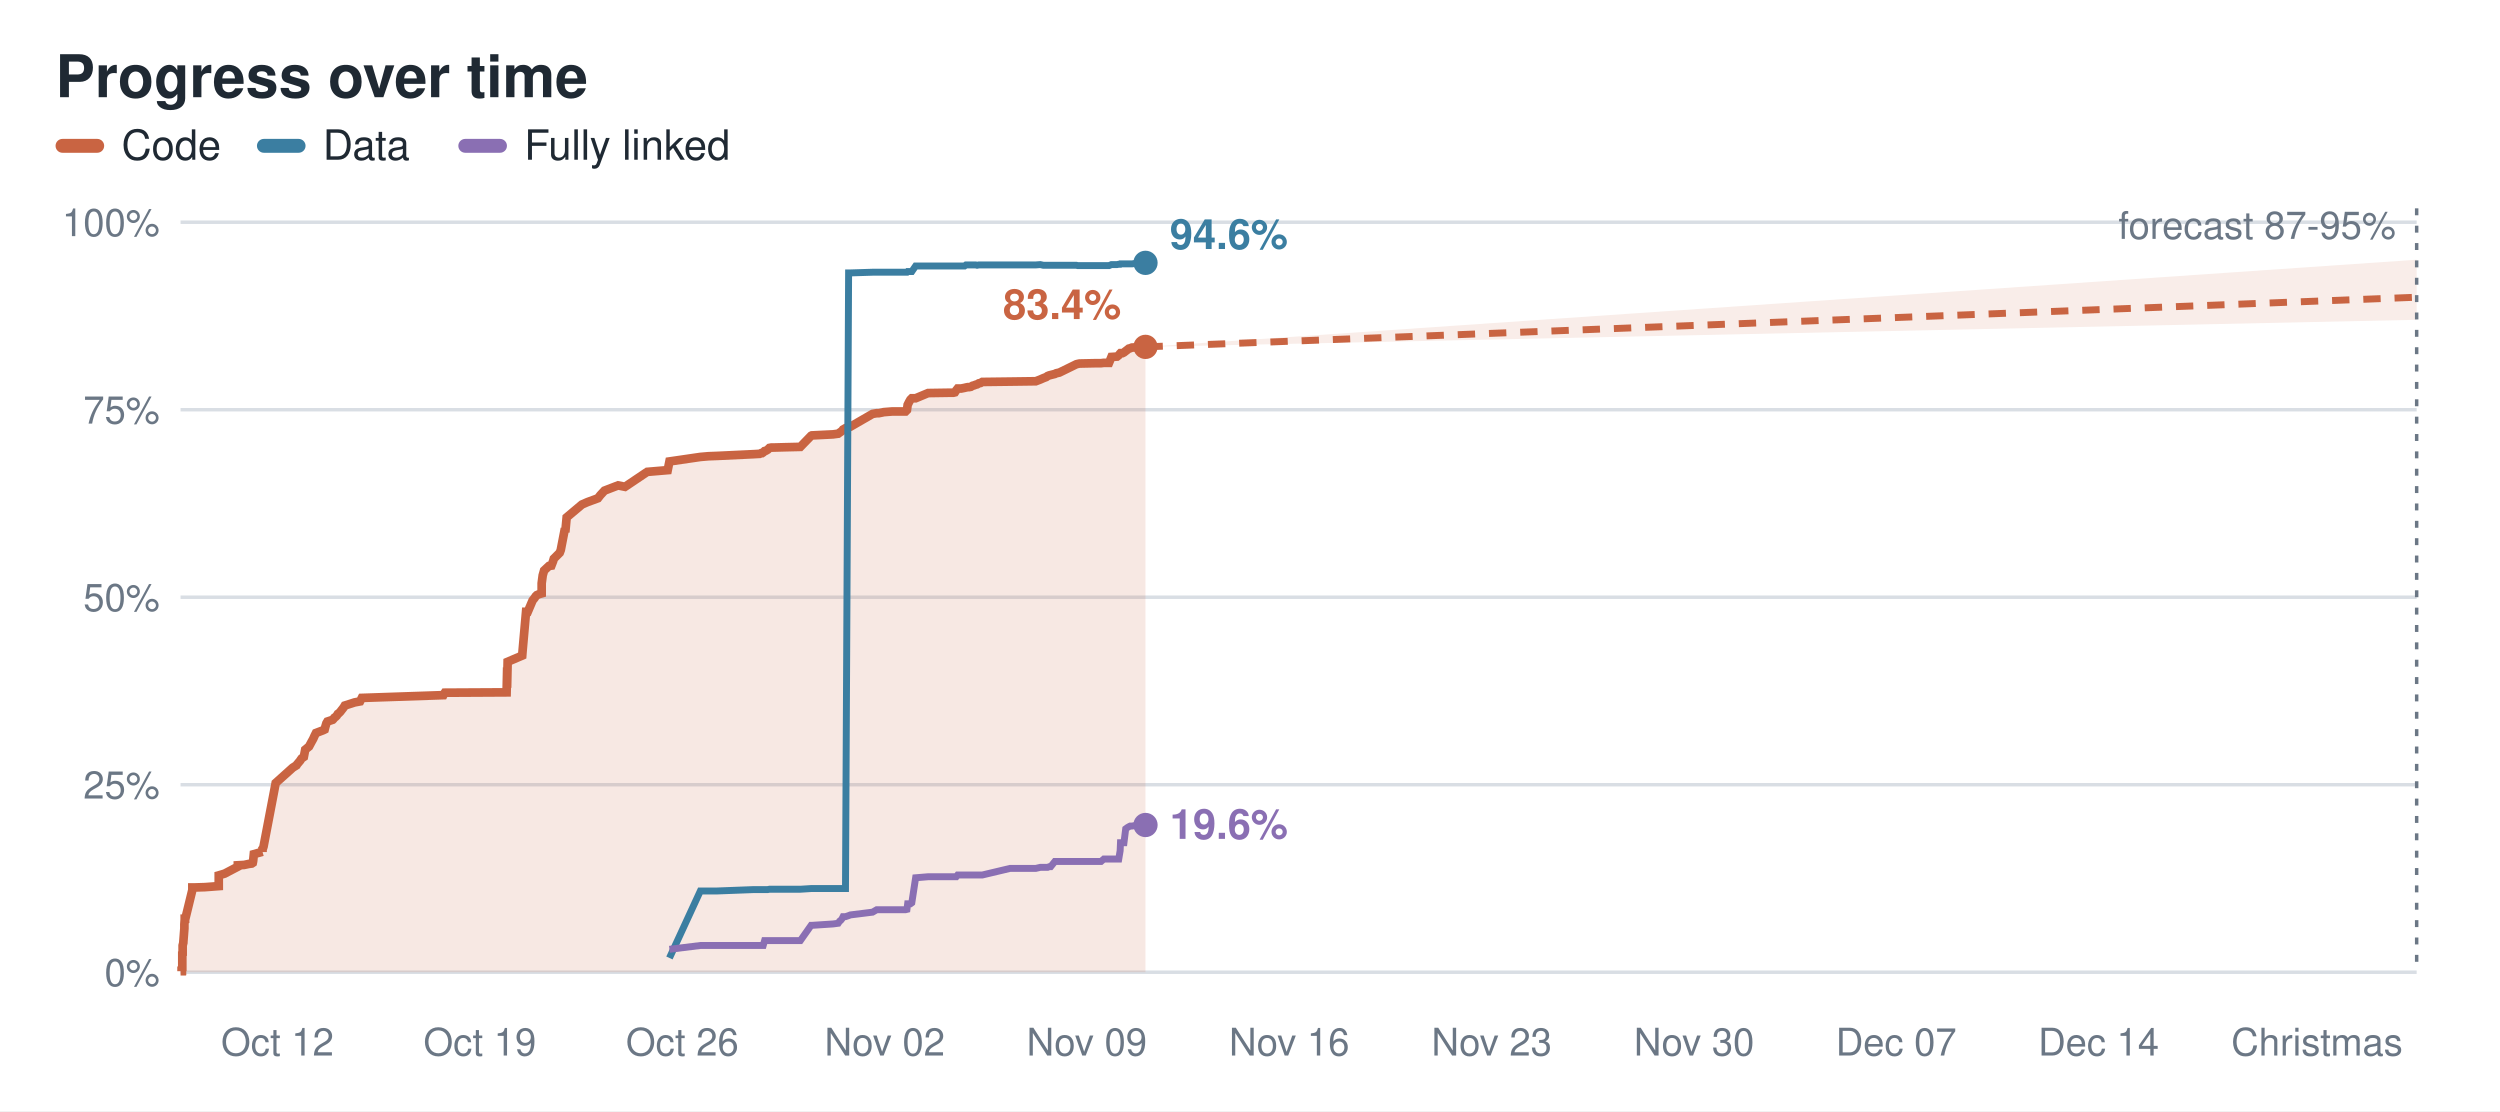
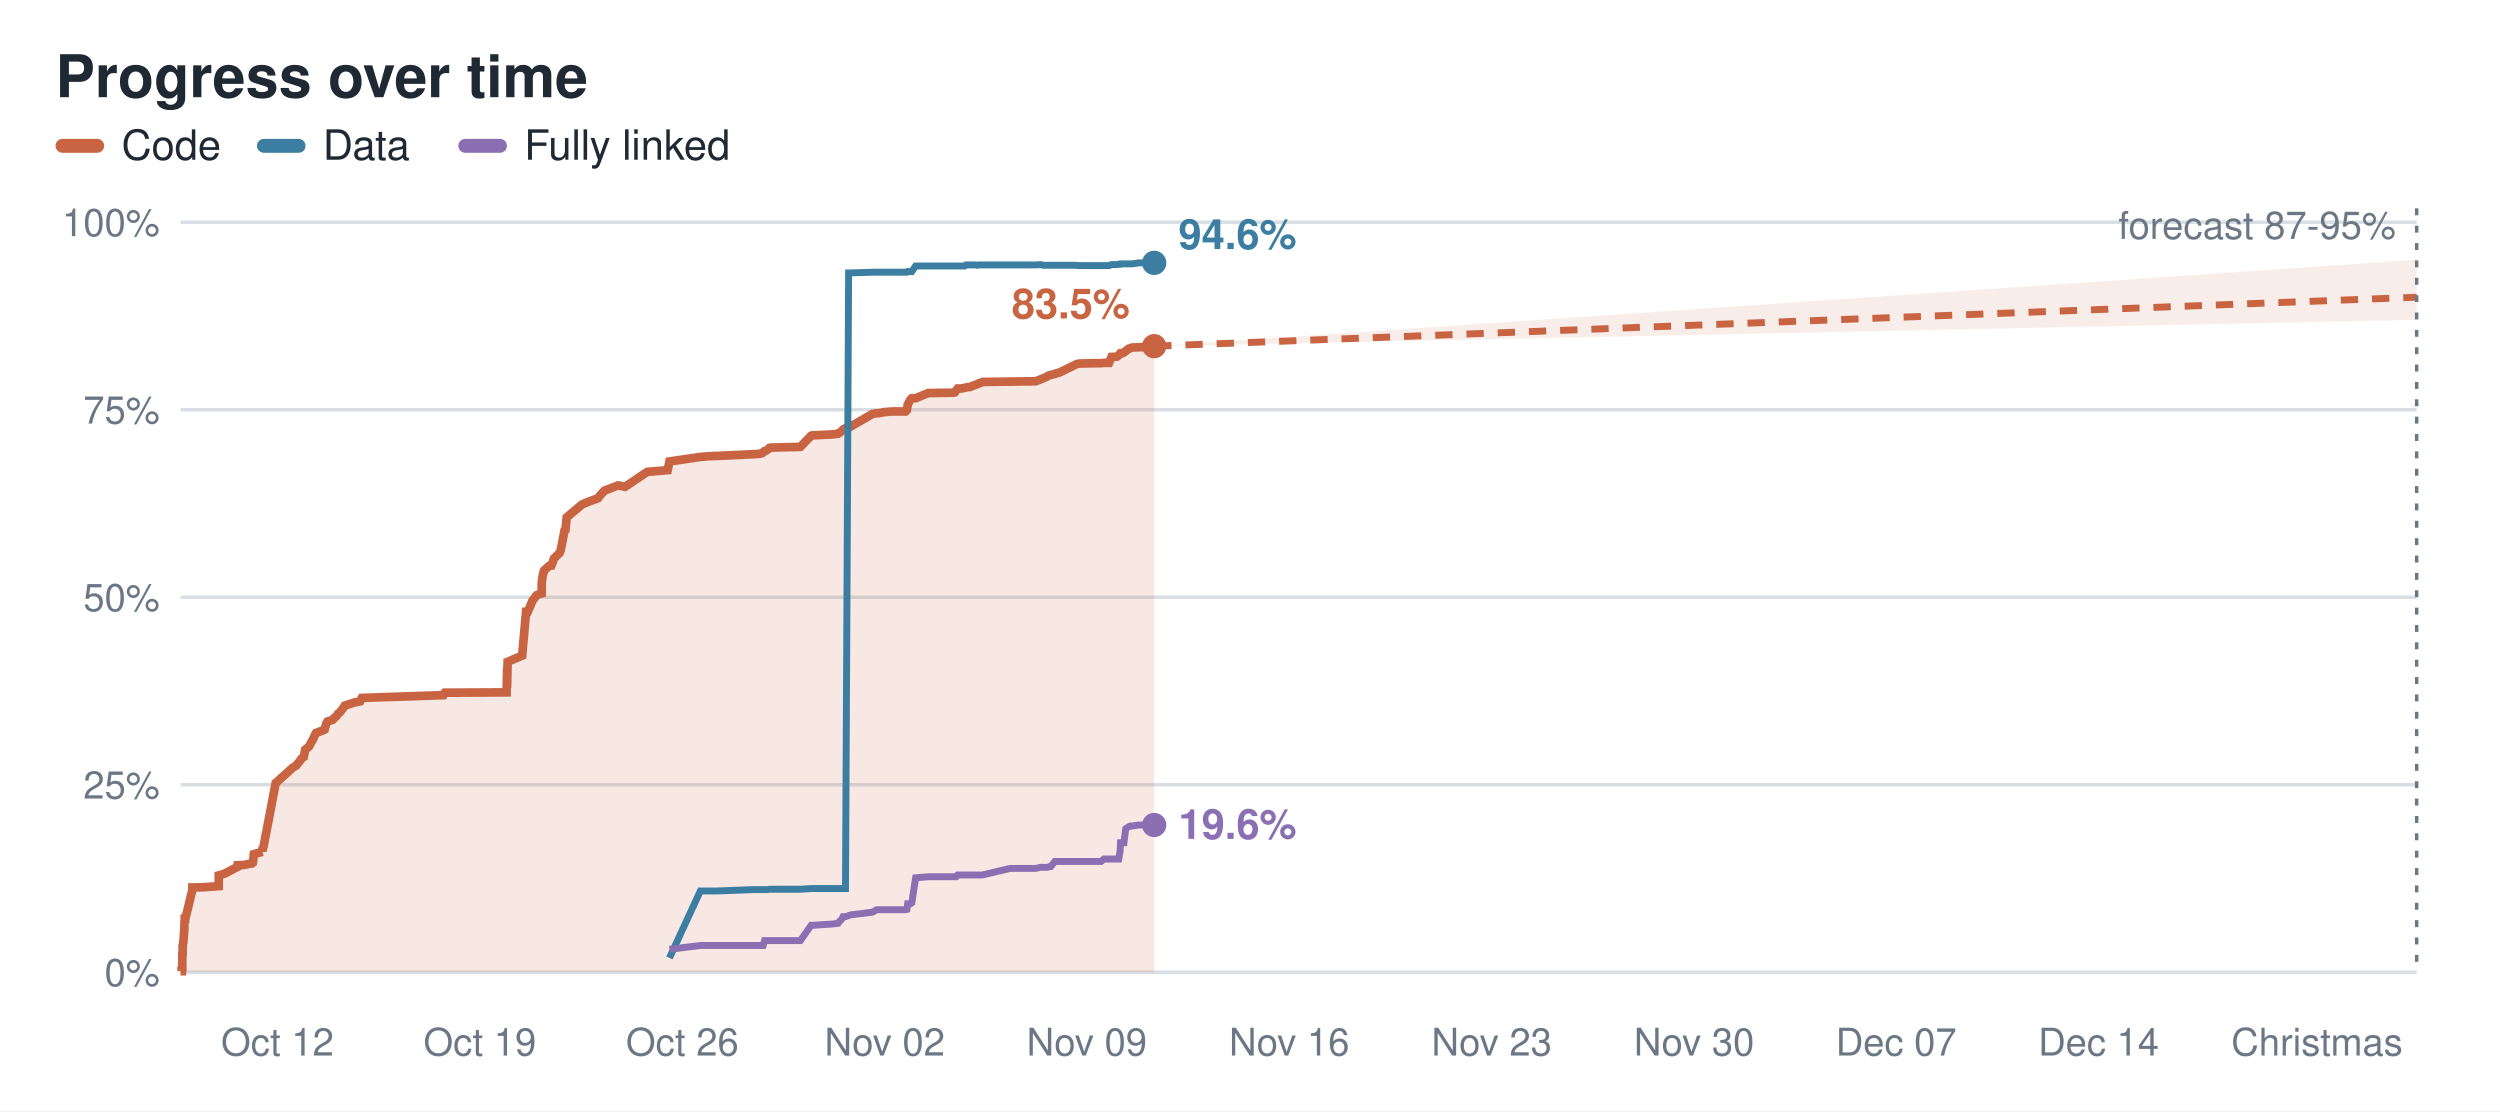
<svg xmlns="http://www.w3.org/2000/svg" viewBox="0 0 720 320" width="720" height="320" font-family="-apple-system,Segoe UI,Helvetica,Arial,sans-serif" role="img" aria-label="Progress over time">
  <rect width="100%" height="100%" fill="#ffffff" />
  <text x="16" y="28" font-size="17" font-weight="600" fill="#1f2933">Progress over time</text>
  <rect x="16" y="40" width="14" height="4" rx="2" fill="#c96442" />
  <text x="35" y="46" font-size="12" fill="#1f2933">Code</text>
  <rect x="74" y="40" width="14" height="4" rx="2" fill="#3b7ea1" />
  <text x="93" y="46" font-size="12" fill="#1f2933">Data</text>
  <rect x="132" y="40" width="14" height="4" rx="2" fill="#8a6fb3" />
  <text x="151" y="46" font-size="12" fill="#1f2933">Fully linked</text>
  <line x1="52" y1="280.0" x2="696" y2="280.0" stroke="#d9dee4" />
  <text x="46" y="284.0" font-size="11" fill="#6b7785" text-anchor="end">0%</text>
  <line x1="52" y1="226.0" x2="696" y2="226.0" stroke="#d9dee4" />
  <text x="46" y="230.0" font-size="11" fill="#6b7785" text-anchor="end">25%</text>
  <line x1="52" y1="172.0" x2="696" y2="172.0" stroke="#d9dee4" />
  <text x="46" y="176.0" font-size="11" fill="#6b7785" text-anchor="end">50%</text>
  <line x1="52" y1="118.0" x2="696" y2="118.0" stroke="#d9dee4" />
  <text x="46" y="122.0" font-size="11" fill="#6b7785" text-anchor="end">75%</text>
  <line x1="52" y1="64.0" x2="696" y2="64.0" stroke="#d9dee4" />
  <text x="46" y="68.0" font-size="11" fill="#6b7785" text-anchor="end">100%</text>
  <text x="79.9" y="304" font-size="11" fill="#6b7785" text-anchor="middle">Oct 12</text>
  <text x="138.2" y="304" font-size="11" fill="#6b7785" text-anchor="middle">Oct 19</text>
  <text x="196.5" y="304" font-size="11" fill="#6b7785" text-anchor="middle">Oct 26</text>
  <text x="254.8" y="304" font-size="11" fill="#6b7785" text-anchor="middle">Nov 02</text>
  <text x="313.0" y="304" font-size="11" fill="#6b7785" text-anchor="middle">Nov 09</text>
  <text x="371.3" y="304" font-size="11" fill="#6b7785" text-anchor="middle">Nov 16</text>
  <text x="429.6" y="304" font-size="11" fill="#6b7785" text-anchor="middle">Nov 23</text>
  <text x="487.9" y="304" font-size="11" fill="#6b7785" text-anchor="middle">Nov 30</text>
  <text x="546.1" y="304" font-size="11" fill="#6b7785" text-anchor="middle">Dec 07</text>
  <text x="604.4" y="304" font-size="11" fill="#6b7785" text-anchor="middle">Dec 14</text>
-   <polygon points="329.9,99.9 696.0,74.8 696.0,92.1" fill="#c96442" opacity="0.12" />
-   <line x1="329.9" y1="99.9" x2="696.0" y2="85.6" stroke="#c96442" stroke-width="2" stroke-dasharray="5,4" />
+   <polygon points="332.4,99.7 696.0,74.8 696.0,92.1" fill="#c96442" opacity="0.12" />
+   <line x1="332.4" y1="99.7" x2="696.0" y2="85.6" stroke="#c96442" stroke-width="2" stroke-dasharray="5,4" />
  <line x1="696.0" y1="60" x2="696.0" y2="280.0" stroke="#6b7785" stroke-dasharray="2,3" />
  <text x="692.0" y="304" font-size="11" fill="#6b7785" text-anchor="end">Christmas</text>
  <text x="690.0" y="68.8" font-size="11" fill="#6b7785" text-anchor="end">forecast 87-95%</text>
-   <polygon points="52.0,280.0 52.0,279.7 52.0,279.7 52.1,279.7 52.1,279.7 52.3,279.7 52.3,279.7 52.3,279.7 52.3,279.7 52.3,279.6 52.3,279.6 52.3,279.6 52.3,279.6 52.4,279.6 52.4,279.5 52.4,279.5 52.4,279.5 52.4,279.5 52.4,279.5 52.4,279.4 52.4,279.4 52.4,279.4 52.4,279.4 52.4,279.4 52.4,279.3 52.4,279.3 52.4,279.3 52.4,279.3 52.4,279.2 52.4,279.2 52.5,279.1 52.5,279.1 52.5,279.0 52.5,279.0 52.5,278.9 52.5,278.9 52.5,278.9 52.5,278.8 52.5,278.8 52.5,278.7 52.5,278.7 52.5,278.6 52.5,274.0 52.6,275.3 52.6,274.0 52.6,274.0 52.6,274.0 52.6,272.9 52.6,272.3 52.8,271.5 52.8,271.3 53.1,267.4 53.1,267.0 53.1,266.2 53.2,264.8 53.2,264.7 53.2,264.6 53.3,264.6 53.3,264.4 53.3,264.3 53.3,264.4 53.3,264.4 53.3,264.4 53.4,264.5 55.4,256.3 55.4,255.7 55.4,255.6 55.7,255.6 55.8,255.6 59.0,255.5 63.0,255.2 63.0,252.1 64.7,251.6 68.5,249.6 68.5,249.2 70.3,249.1 71.7,248.8 72.5,248.7 72.5,248.7 72.8,248.5 72.9,248.0 73.1,246.0 75.6,245.3 75.6,245.4 75.6,244.5 75.7,244.4 75.9,243.8 79.4,225.5 84.3,221.1 85.4,220.4 85.5,220.2 86.5,219.0 86.6,218.8 86.9,218.4 87.5,218.0 87.9,215.9 89.0,215.0 89.7,213.7 90.2,212.8 90.6,211.9 91.0,211.1 93.1,210.3 93.5,210.1 93.7,209.3 94.0,208.3 94.3,207.8 95.8,207.3 96.0,207.1 96.3,206.7 96.6,206.5 97.0,206.1 97.3,205.6 97.6,205.4 98.0,205.0 98.3,204.6 98.7,204.1 99.0,203.7 99.3,203.2 101.5,202.5 102.1,202.3 103.7,202.0 104.2,201.0 127.7,200.2 127.9,199.8 128.1,199.5 145.9,199.4 146.0,195.1 146.1,195.2 146.2,190.6 150.4,188.8 150.5,187.5 151.5,176.2 152.0,176.2 153.4,172.9 153.9,172.3 154.3,171.7 154.6,171.4 155.3,171.1 156.0,170.9 156.0,168.0 156.3,165.7 156.7,164.3 158.1,163.0 158.8,162.9 159.3,161.6 159.5,160.9 161.2,159.2 161.5,158.4 162.7,152.2 162.8,153.3 163.2,149.0 167.6,145.3 169.2,144.6 172.2,143.5 172.9,142.6 174.1,141.3 178.0,139.8 180.0,140.2 186.4,135.9 192.3,135.4 192.8,132.9 201.7,131.6 204.0,131.4 206.6,131.3 217.1,130.8 218.8,130.7 219.2,130.5 219.5,130.5 219.8,130.3 220.2,129.9 220.6,129.8 221.1,129.5 221.6,129.0 222.1,128.9 222.6,128.9 226.3,128.8 230.5,128.7 233.6,125.5 233.8,125.4 239.9,125.1 241.4,124.9 241.8,124.6 242.1,124.4 242.5,124.1 242.8,123.7 243.5,123.3 244.4,123.1 244.9,122.9 251.3,119.2 252.5,119.0 253.1,119.0 254.1,118.8 254.5,118.7 257.0,118.5 260.8,118.5 261.2,118.1 261.4,116.6 261.8,115.8 262.2,115.1 262.6,114.7 263.7,114.7 267.3,113.2 267.5,113.2 273.9,113.1 274.6,113.1 275.0,113.0 275.4,112.4 275.8,111.9 276.4,111.9 276.8,111.9 277.3,111.8 277.8,111.7 278.2,111.6 278.7,111.5 279.1,111.5 279.6,111.4 280.1,111.1 280.5,111.0 281.0,110.8 281.4,110.7 281.9,110.4 282.4,110.3 282.9,110.0 290.9,109.9 298.3,109.8 299.6,109.3 300.5,108.9 301.3,108.6 301.7,108.3 302.2,108.1 302.6,108.0 303.8,107.7 304.2,107.5 305.1,107.3 310.0,104.9 310.4,104.8 310.9,104.7 315.6,104.6 316.0,104.6 317.1,104.6 317.9,104.5 318.9,104.5 319.4,104.5 320.1,102.8 321.7,102.7 322.2,102.3 322.6,101.8 322.7,101.7 323.3,101.7 323.7,101.5 324.2,101.1 324.6,100.8 325.1,100.4 325.5,100.3 326.0,100.1 328.0,100.0 328.9,100.0 329.4,99.9 329.9,99.9 329.9,280.0" fill="#c96442" opacity="0.15" />
-   <polyline points="52.0,279.7 52.0,279.7 52.1,279.7 52.1,279.7 52.3,279.7 52.3,279.7 52.3,279.7 52.3,279.7 52.3,279.6 52.3,279.6 52.3,279.6 52.3,279.6 52.4,279.6 52.4,279.5 52.4,279.5 52.4,279.5 52.4,279.5 52.4,279.5 52.4,279.4 52.4,279.4 52.4,279.4 52.4,279.4 52.4,279.4 52.4,279.3 52.4,279.3 52.4,279.3 52.4,279.3 52.4,279.2 52.4,279.2 52.5,279.1 52.5,279.1 52.5,279.0 52.5,279.0 52.5,278.9 52.5,278.9 52.5,278.9 52.5,278.8 52.5,278.8 52.5,278.7 52.5,278.7 52.5,278.6 52.5,274.0 52.6,275.3 52.6,274.0 52.6,274.0 52.6,274.0 52.6,272.9 52.6,272.3 52.8,271.5 52.8,271.3 53.1,267.4 53.1,267.0 53.1,266.2 53.2,264.8 53.2,264.7 53.2,264.6 53.3,264.6 53.3,264.4 53.3,264.3 53.3,264.4 53.3,264.4 53.3,264.4 53.4,264.5 55.4,256.3 55.4,255.7 55.4,255.6 55.7,255.6 55.8,255.6 59.0,255.5 63.0,255.2 63.0,252.1 64.7,251.6 68.5,249.6 68.5,249.2 70.3,249.1 71.7,248.8 72.5,248.7 72.5,248.7 72.8,248.5 72.9,248.0 73.1,246.0 75.6,245.3 75.6,245.4 75.6,244.5 75.7,244.4 75.9,243.8 79.4,225.5 84.3,221.1 85.4,220.4 85.5,220.2 86.5,219.0 86.6,218.8 86.9,218.4 87.5,218.0 87.9,215.9 89.0,215.0 89.7,213.7 90.2,212.8 90.6,211.9 91.0,211.1 93.1,210.3 93.5,210.1 93.7,209.3 94.0,208.3 94.3,207.8 95.8,207.3 96.0,207.1 96.3,206.7 96.6,206.5 97.0,206.1 97.3,205.6 97.6,205.4 98.0,205.0 98.3,204.6 98.7,204.1 99.0,203.7 99.3,203.2 101.5,202.5 102.1,202.3 103.7,202.0 104.2,201.0 127.7,200.2 127.9,199.8 128.1,199.5 145.9,199.4 146.0,195.1 146.1,195.2 146.2,190.6 150.4,188.8 150.5,187.5 151.5,176.2 152.0,176.2 153.4,172.9 153.9,172.3 154.3,171.7 154.6,171.4 155.3,171.1 156.0,170.9 156.0,168.0 156.3,165.7 156.7,164.3 158.1,163.0 158.8,162.9 159.3,161.6 159.5,160.9 161.2,159.2 161.5,158.4 162.7,152.2 162.8,153.3 163.2,149.0 167.6,145.3 169.2,144.6 172.2,143.5 172.9,142.6 174.1,141.3 178.0,139.8 180.0,140.2 186.4,135.9 192.3,135.4 192.8,132.9 201.7,131.6 204.0,131.4 206.6,131.3 217.1,130.8 218.8,130.7 219.2,130.5 219.5,130.5 219.8,130.3 220.2,129.9 220.6,129.8 221.1,129.5 221.6,129.0 222.1,128.9 222.6,128.9 226.3,128.8 230.5,128.7 233.6,125.5 233.8,125.4 239.9,125.1 241.4,124.9 241.8,124.6 242.1,124.4 242.5,124.1 242.8,123.7 243.5,123.3 244.4,123.1 244.9,122.9 251.3,119.2 252.5,119.0 253.1,119.0 254.1,118.8 254.5,118.7 257.0,118.5 260.8,118.5 261.2,118.1 261.4,116.6 261.8,115.8 262.2,115.1 262.6,114.7 263.7,114.7 267.3,113.2 267.5,113.2 273.9,113.1 274.6,113.1 275.0,113.0 275.4,112.4 275.8,111.9 276.4,111.9 276.8,111.9 277.3,111.8 277.8,111.7 278.2,111.6 278.7,111.5 279.1,111.5 279.6,111.4 280.1,111.1 280.5,111.0 281.0,110.8 281.4,110.7 281.9,110.4 282.4,110.3 282.9,110.0 290.9,109.9 298.3,109.8 299.6,109.3 300.5,108.9 301.3,108.6 301.7,108.3 302.2,108.1 302.6,108.0 303.8,107.7 304.2,107.5 305.1,107.3 310.0,104.9 310.4,104.8 310.9,104.7 315.6,104.6 316.0,104.6 317.1,104.6 317.9,104.5 318.9,104.5 319.4,104.5 320.1,102.8 321.7,102.7 322.2,102.3 322.6,101.8 322.7,101.7 323.3,101.7 323.7,101.5 324.2,101.1 324.6,100.8 325.1,100.4 325.5,100.3 326.0,100.1 328.0,100.0 328.9,100.0 329.4,99.9 329.9,99.9" fill="none" stroke="#c96442" stroke-width="2.5" />
-   <circle cx="329.9" cy="99.9" r="3.5" fill="#c96442" />
-   <text x="322.9" y="91.9" font-size="12" font-weight="600" fill="#c96442" text-anchor="end">83.4%</text>
-   <polyline points="192.8,275.9 201.7,256.6 204.0,256.6 206.6,256.6 217.1,256.2 218.8,256.2 219.2,256.2 219.5,256.2 219.8,256.2 220.2,256.2 220.6,256.2 221.1,256.2 221.6,256.1 222.1,256.1 222.6,256.1 226.3,256.1 230.5,256.1 233.6,255.9 233.8,255.9 239.9,255.9 241.4,255.9 241.8,255.9 242.1,255.9 242.5,255.9 242.8,255.9 243.5,255.9 244.4,78.6 244.9,78.6 251.3,78.4 252.5,78.4 253.1,78.4 254.1,78.4 254.5,78.4 257.0,78.4 260.8,78.4 261.2,78.4 261.4,78.2 261.8,78.2 262.2,78.2 262.6,78.2 263.7,76.6 267.3,76.6 267.5,76.6 273.9,76.6 274.6,76.6 275.0,76.6 275.4,76.6 275.8,76.6 276.4,76.6 276.8,76.6 277.3,76.6 277.8,76.6 278.2,76.3 278.7,76.3 279.1,76.3 279.6,76.3 280.1,76.3 280.5,76.3 281.0,76.3 281.4,76.4 281.9,76.3 282.4,76.3 282.9,76.3 290.9,76.3 298.3,76.3 299.6,76.2 300.5,76.4 301.3,76.4 301.7,76.4 302.2,76.4 302.6,76.4 303.8,76.4 304.2,76.4 305.1,76.4 310.0,76.4 310.4,76.5 310.9,76.5 315.6,76.5 316.0,76.5 317.1,76.5 317.9,76.5 318.9,76.5 319.4,76.5 320.1,76.2 321.7,76.2 322.2,76.1 322.6,76.1 322.7,76.0 323.3,76.0 323.7,76.0 324.2,76.0 324.6,76.0 325.1,76.0 325.5,76.0 326.0,76.0 328.0,75.7 328.9,75.7 329.4,75.7 329.9,75.7" fill="none" stroke="#3b7ea1" stroke-width="2" />
-   <circle cx="329.9" cy="75.7" r="3.5" fill="#3b7ea1" />
-   <text x="336.9" y="71.7" font-size="12" font-weight="600" fill="#3b7ea1">94.6%</text>
-   <polyline points="192.8,273.4 201.7,272.3 204.0,272.3 206.6,272.3 217.1,272.3 218.8,272.3 219.2,272.3 219.5,272.3 219.8,272.3 220.2,270.9 220.6,270.9 221.1,270.9 221.6,270.9 222.1,270.9 222.6,270.9 226.3,270.9 230.5,270.9 233.6,266.5 233.8,266.5 239.9,266.1 241.4,265.9 241.8,265.3 242.1,265.1 242.5,264.6 242.8,264.0 243.5,264.0 244.4,263.7 244.9,263.5 251.3,262.7 252.5,262.0 253.1,262.0 254.1,262.0 254.5,262.0 257.0,262.0 260.8,262.0 261.2,261.9 261.4,260.3 261.8,260.3 262.2,260.3 262.6,260.0 263.7,252.8 267.3,252.5 267.5,252.5 273.9,252.5 274.6,252.5 275.0,252.5 275.4,252.5 275.8,252.0 276.4,252.0 276.8,252.0 277.3,252.0 277.8,252.0 278.2,252.0 278.7,252.0 279.1,252.0 279.6,252.0 280.1,252.0 280.5,252.0 281.0,252.0 281.4,252.0 281.9,252.0 282.4,252.0 282.9,252.0 290.9,250.1 298.3,250.1 299.6,249.8 300.5,249.8 301.3,249.8 301.7,249.8 302.2,249.6 302.6,249.6 303.8,248.1 304.2,248.1 305.1,248.1 310.0,248.1 310.4,248.1 310.9,248.1 315.6,248.1 316.0,248.1 317.1,248.1 317.9,247.4 318.9,247.4 319.4,247.4 320.1,247.4 321.7,247.4 322.2,247.4 322.6,245.0 322.7,242.7 323.3,242.7 323.7,242.7 324.2,238.7 324.6,238.4 325.1,238.1 325.5,237.9 326.0,237.9 328.0,237.6 328.9,237.6 329.4,237.6 329.9,237.6" fill="none" stroke="#8a6fb3" stroke-width="2" />
-   <circle cx="329.9" cy="237.6" r="3.5" fill="#8a6fb3" />
-   <text x="336.9" y="241.6" font-size="12" font-weight="600" fill="#8a6fb3">19.6%</text>
+   <polygon points="52.0,280.0 52.0,279.7 52.0,279.7 52.1,279.7 52.1,279.7 52.3,279.7 52.3,279.7 52.3,279.7 52.3,279.7 52.3,279.6 52.3,279.6 52.3,279.6 52.3,279.6 52.4,279.6 52.4,279.5 52.4,279.5 52.4,279.5 52.4,279.5 52.4,279.5 52.4,279.4 52.4,279.4 52.4,279.4 52.4,279.4 52.4,279.4 52.4,279.3 52.4,279.3 52.4,279.3 52.4,279.3 52.4,279.2 52.4,279.2 52.5,279.1 52.5,279.1 52.5,279.0 52.5,279.0 52.5,278.9 52.5,278.9 52.5,278.9 52.5,278.8 52.5,278.8 52.5,278.7 52.5,278.7 52.5,278.6 52.5,274.0 52.6,275.3 52.6,274.0 52.6,274.0 52.6,274.0 52.6,272.9 52.6,272.3 52.8,271.5 52.8,271.3 53.1,267.4 53.1,267.0 53.1,266.2 53.2,264.8 53.2,264.7 53.2,264.6 53.3,264.6 53.3,264.4 53.3,264.3 53.3,264.4 53.3,264.4 53.3,264.4 53.4,264.5 55.4,256.3 55.4,255.7 55.4,255.6 55.7,255.6 55.8,255.6 59.0,255.5 63.0,255.2 63.0,252.1 64.7,251.6 68.5,249.6 68.5,249.2 70.3,249.1 71.7,248.8 72.5,248.7 72.5,248.7 72.8,248.5 72.9,248.0 73.1,246.0 75.6,245.3 75.6,245.4 75.6,244.5 75.7,244.4 75.9,243.8 79.4,225.5 84.3,221.1 85.4,220.4 85.5,220.2 86.5,219.0 86.6,218.8 86.9,218.4 87.5,218.0 87.9,215.9 89.0,215.0 89.7,213.7 90.2,212.8 90.6,211.9 91.0,211.1 93.1,210.3 93.5,210.1 93.7,209.3 94.0,208.3 94.3,207.8 95.8,207.3 96.0,207.1 96.3,206.7 96.6,206.5 97.0,206.1 97.3,205.6 97.6,205.4 98.0,205.0 98.3,204.6 98.7,204.1 99.0,203.7 99.3,203.2 101.5,202.5 102.1,202.3 103.7,202.0 104.2,201.0 127.7,200.2 127.9,199.8 128.1,199.5 145.9,199.4 146.0,195.1 146.1,195.2 146.2,190.6 150.4,188.8 150.5,187.5 151.5,176.2 152.0,176.2 153.4,172.9 153.9,172.3 154.3,171.7 154.6,171.4 155.3,171.1 156.0,170.9 156.0,168.0 156.3,165.7 156.7,164.3 158.1,163.0 158.8,162.9 159.3,161.6 159.5,160.9 161.2,159.2 161.5,158.4 162.7,152.2 162.8,153.3 163.2,149.0 167.6,145.3 169.2,144.6 172.2,143.5 172.9,142.6 174.1,141.3 178.0,139.8 180.0,140.2 186.4,135.9 192.3,135.4 192.8,132.9 201.7,131.6 204.0,131.4 206.6,131.3 217.1,130.8 218.8,130.7 219.2,130.5 219.5,130.5 219.8,130.3 220.2,129.9 220.6,129.8 221.1,129.5 221.6,129.0 222.1,128.9 222.6,128.9 226.3,128.8 230.5,128.7 233.6,125.5 233.8,125.4 239.9,125.1 241.4,124.9 241.8,124.6 242.1,124.4 242.5,124.1 242.8,123.7 243.5,123.3 244.4,123.1 244.9,122.9 251.3,119.2 252.5,119.0 253.1,119.0 254.1,118.8 254.5,118.7 257.0,118.5 260.8,118.5 261.2,118.1 261.4,116.6 261.8,115.8 262.2,115.1 262.6,114.7 263.7,114.7 267.3,113.2 267.5,113.2 273.9,113.1 274.6,113.1 275.0,113.0 275.4,112.4 275.8,111.9 276.4,111.9 276.8,111.9 277.3,111.8 277.8,111.7 278.2,111.6 278.7,111.5 279.1,111.5 279.6,111.4 280.1,111.1 280.5,111.0 281.0,110.8 281.4,110.7 281.9,110.4 282.4,110.3 282.9,110.0 290.9,109.9 298.3,109.8 299.6,109.3 300.5,108.9 301.3,108.6 301.7,108.3 302.2,108.1 302.6,108.0 303.8,107.7 304.2,107.5 305.1,107.3 310.0,104.9 310.4,104.8 310.9,104.7 315.6,104.6 316.0,104.6 317.1,104.6 317.9,104.5 318.9,104.5 319.4,104.5 320.1,102.8 321.7,102.7 322.2,102.3 322.6,101.8 322.7,101.7 323.3,101.7 323.7,101.5 324.2,101.1 324.6,100.8 325.1,100.4 325.5,100.3 326.0,100.1 328.0,100.0 328.9,100.0 329.4,99.9 329.9,99.9 330.4,99.8 331.2,99.7 331.7,99.7 332.4,99.7 332.4,280.0" fill="#c96442" opacity="0.15" />
+   <polyline points="52.0,279.7 52.0,279.7 52.1,279.7 52.1,279.7 52.3,279.7 52.3,279.7 52.3,279.7 52.3,279.7 52.3,279.6 52.3,279.6 52.3,279.6 52.3,279.6 52.4,279.6 52.4,279.5 52.4,279.5 52.4,279.5 52.4,279.5 52.4,279.5 52.4,279.4 52.4,279.4 52.4,279.4 52.4,279.4 52.4,279.4 52.4,279.3 52.4,279.3 52.4,279.3 52.4,279.3 52.4,279.2 52.4,279.2 52.5,279.1 52.5,279.1 52.5,279.0 52.5,279.0 52.5,278.9 52.5,278.9 52.5,278.9 52.5,278.8 52.5,278.8 52.5,278.7 52.5,278.7 52.5,278.6 52.5,274.0 52.6,275.3 52.6,274.0 52.6,274.0 52.6,274.0 52.6,272.9 52.6,272.3 52.8,271.5 52.8,271.3 53.1,267.4 53.1,267.0 53.1,266.2 53.2,264.8 53.2,264.7 53.2,264.6 53.3,264.6 53.3,264.4 53.3,264.3 53.3,264.4 53.3,264.4 53.3,264.4 53.4,264.5 55.4,256.3 55.4,255.7 55.4,255.6 55.7,255.6 55.8,255.6 59.0,255.5 63.0,255.2 63.0,252.1 64.7,251.6 68.5,249.6 68.5,249.2 70.3,249.1 71.7,248.8 72.5,248.7 72.5,248.7 72.8,248.5 72.9,248.0 73.1,246.0 75.6,245.3 75.6,245.4 75.6,244.5 75.7,244.4 75.9,243.8 79.4,225.5 84.3,221.1 85.4,220.4 85.5,220.2 86.5,219.0 86.6,218.8 86.9,218.4 87.5,218.0 87.9,215.9 89.0,215.0 89.7,213.7 90.2,212.8 90.6,211.9 91.0,211.1 93.1,210.3 93.5,210.1 93.7,209.3 94.0,208.3 94.3,207.8 95.8,207.3 96.0,207.1 96.3,206.7 96.6,206.5 97.0,206.1 97.3,205.6 97.6,205.4 98.0,205.0 98.3,204.6 98.7,204.1 99.0,203.7 99.3,203.2 101.5,202.5 102.1,202.3 103.7,202.0 104.2,201.0 127.7,200.2 127.9,199.8 128.1,199.5 145.9,199.4 146.0,195.1 146.1,195.2 146.2,190.6 150.4,188.8 150.5,187.5 151.5,176.2 152.0,176.2 153.4,172.9 153.9,172.3 154.3,171.7 154.6,171.4 155.3,171.1 156.0,170.9 156.0,168.0 156.3,165.7 156.7,164.3 158.1,163.0 158.8,162.9 159.3,161.6 159.5,160.9 161.2,159.2 161.5,158.4 162.7,152.2 162.8,153.3 163.2,149.0 167.6,145.3 169.2,144.6 172.2,143.5 172.9,142.6 174.1,141.3 178.0,139.8 180.0,140.2 186.4,135.9 192.3,135.4 192.8,132.9 201.7,131.6 204.0,131.4 206.6,131.3 217.1,130.8 218.8,130.7 219.2,130.5 219.5,130.5 219.8,130.3 220.2,129.9 220.6,129.8 221.1,129.5 221.6,129.0 222.1,128.9 222.6,128.9 226.3,128.8 230.5,128.7 233.6,125.5 233.8,125.4 239.9,125.1 241.4,124.9 241.8,124.6 242.1,124.4 242.5,124.1 242.8,123.7 243.5,123.3 244.4,123.1 244.9,122.9 251.3,119.2 252.5,119.0 253.1,119.0 254.1,118.8 254.5,118.7 257.0,118.5 260.8,118.5 261.2,118.1 261.4,116.6 261.8,115.8 262.2,115.1 262.6,114.7 263.7,114.7 267.3,113.2 267.5,113.2 273.9,113.1 274.6,113.1 275.0,113.0 275.4,112.4 275.8,111.9 276.4,111.9 276.8,111.9 277.3,111.8 277.8,111.7 278.2,111.6 278.7,111.5 279.1,111.5 279.6,111.4 280.1,111.1 280.5,111.0 281.0,110.8 281.4,110.7 281.9,110.4 282.4,110.3 282.9,110.0 290.9,109.9 298.3,109.8 299.6,109.3 300.5,108.9 301.3,108.6 301.7,108.3 302.2,108.1 302.6,108.0 303.8,107.7 304.2,107.5 305.1,107.3 310.0,104.9 310.4,104.8 310.9,104.7 315.6,104.6 316.0,104.6 317.1,104.6 317.9,104.5 318.9,104.5 319.4,104.5 320.1,102.8 321.7,102.7 322.2,102.3 322.6,101.8 322.7,101.7 323.3,101.7 323.7,101.5 324.2,101.1 324.6,100.8 325.1,100.4 325.5,100.3 326.0,100.1 328.0,100.0 328.9,100.0 329.4,99.9 329.9,99.9 330.4,99.8 331.2,99.7 331.7,99.7 332.4,99.7" fill="none" stroke="#c96442" stroke-width="2.5" />
+   <circle cx="332.4" cy="99.7" r="3.5" fill="#c96442" />
+   <text x="325.4" y="91.7" font-size="12" font-weight="600" fill="#c96442" text-anchor="end">83.5%</text>
+   <polyline points="192.8,275.9 201.7,256.6 204.0,256.6 206.6,256.6 217.1,256.2 218.8,256.2 219.2,256.2 219.5,256.2 219.8,256.2 220.2,256.2 220.6,256.2 221.1,256.2 221.6,256.1 222.1,256.1 222.6,256.1 226.3,256.1 230.5,256.1 233.6,255.9 233.8,255.9 239.9,255.9 241.4,255.9 241.8,255.9 242.1,255.9 242.5,255.9 242.8,255.9 243.5,255.9 244.4,78.6 244.9,78.6 251.3,78.4 252.5,78.4 253.1,78.4 254.1,78.4 254.5,78.4 257.0,78.4 260.8,78.4 261.2,78.4 261.4,78.2 261.8,78.2 262.2,78.2 262.6,78.2 263.7,76.6 267.3,76.6 267.5,76.6 273.9,76.6 274.6,76.6 275.0,76.6 275.4,76.6 275.8,76.6 276.4,76.6 276.8,76.6 277.3,76.6 277.8,76.6 278.2,76.3 278.7,76.3 279.1,76.3 279.6,76.3 280.1,76.3 280.5,76.3 281.0,76.3 281.4,76.4 281.9,76.3 282.4,76.3 282.9,76.3 290.9,76.3 298.3,76.3 299.6,76.2 300.5,76.4 301.3,76.4 301.7,76.4 302.2,76.4 302.6,76.4 303.8,76.4 304.2,76.4 305.1,76.4 310.0,76.4 310.4,76.5 310.9,76.5 315.6,76.5 316.0,76.5 317.1,76.5 317.9,76.5 318.9,76.5 319.4,76.5 320.1,76.2 321.7,76.2 322.2,76.1 322.6,76.1 322.7,76.0 323.3,76.0 323.7,76.0 324.2,76.0 324.6,76.0 325.1,76.0 325.5,76.0 326.0,76.0 328.0,75.7 328.9,75.7 329.4,75.7 329.9,75.7 330.4,75.7 331.2,75.7 331.7,75.7 332.4,75.7" fill="none" stroke="#3b7ea1" stroke-width="2" />
+   <circle cx="332.4" cy="75.7" r="3.5" fill="#3b7ea1" />
+   <text x="339.4" y="71.7" font-size="12" font-weight="600" fill="#3b7ea1">94.6%</text>
+   <polyline points="192.8,273.4 201.7,272.3 204.0,272.3 206.6,272.3 217.1,272.3 218.8,272.3 219.2,272.3 219.5,272.3 219.8,272.3 220.2,270.9 220.6,270.9 221.1,270.9 221.6,270.9 222.1,270.9 222.6,270.9 226.3,270.9 230.5,270.9 233.6,266.5 233.8,266.5 239.9,266.1 241.4,265.9 241.8,265.3 242.1,265.1 242.5,264.6 242.8,264.0 243.5,264.0 244.4,263.7 244.9,263.5 251.3,262.7 252.5,262.0 253.1,262.0 254.1,262.0 254.5,262.0 257.0,262.0 260.8,262.0 261.2,261.9 261.4,260.3 261.8,260.3 262.2,260.3 262.6,260.0 263.7,252.8 267.3,252.5 267.5,252.5 273.9,252.5 274.6,252.5 275.0,252.5 275.4,252.5 275.8,252.0 276.4,252.0 276.8,252.0 277.3,252.0 277.8,252.0 278.2,252.0 278.7,252.0 279.1,252.0 279.6,252.0 280.1,252.0 280.5,252.0 281.0,252.0 281.4,252.0 281.9,252.0 282.4,252.0 282.9,252.0 290.9,250.1 298.3,250.1 299.6,249.8 300.5,249.8 301.3,249.8 301.7,249.8 302.2,249.6 302.6,249.6 303.8,248.1 304.2,248.1 305.1,248.1 310.0,248.1 310.4,248.1 310.9,248.1 315.6,248.1 316.0,248.1 317.1,248.1 317.9,247.4 318.9,247.4 319.4,247.4 320.1,247.4 321.7,247.4 322.2,247.4 322.6,245.0 322.7,242.7 323.3,242.7 323.7,242.7 324.2,238.7 324.6,238.4 325.1,238.1 325.5,237.9 326.0,237.9 328.0,237.6 328.9,237.6 329.4,237.6 329.9,237.6 330.4,237.6 331.2,237.6 331.7,237.6 332.4,237.6" fill="none" stroke="#8a6fb3" stroke-width="2" />
+   <circle cx="332.4" cy="237.6" r="3.5" fill="#8a6fb3" />
+   <text x="339.4" y="241.6" font-size="12" font-weight="600" fill="#8a6fb3">19.6%</text>
</svg>
